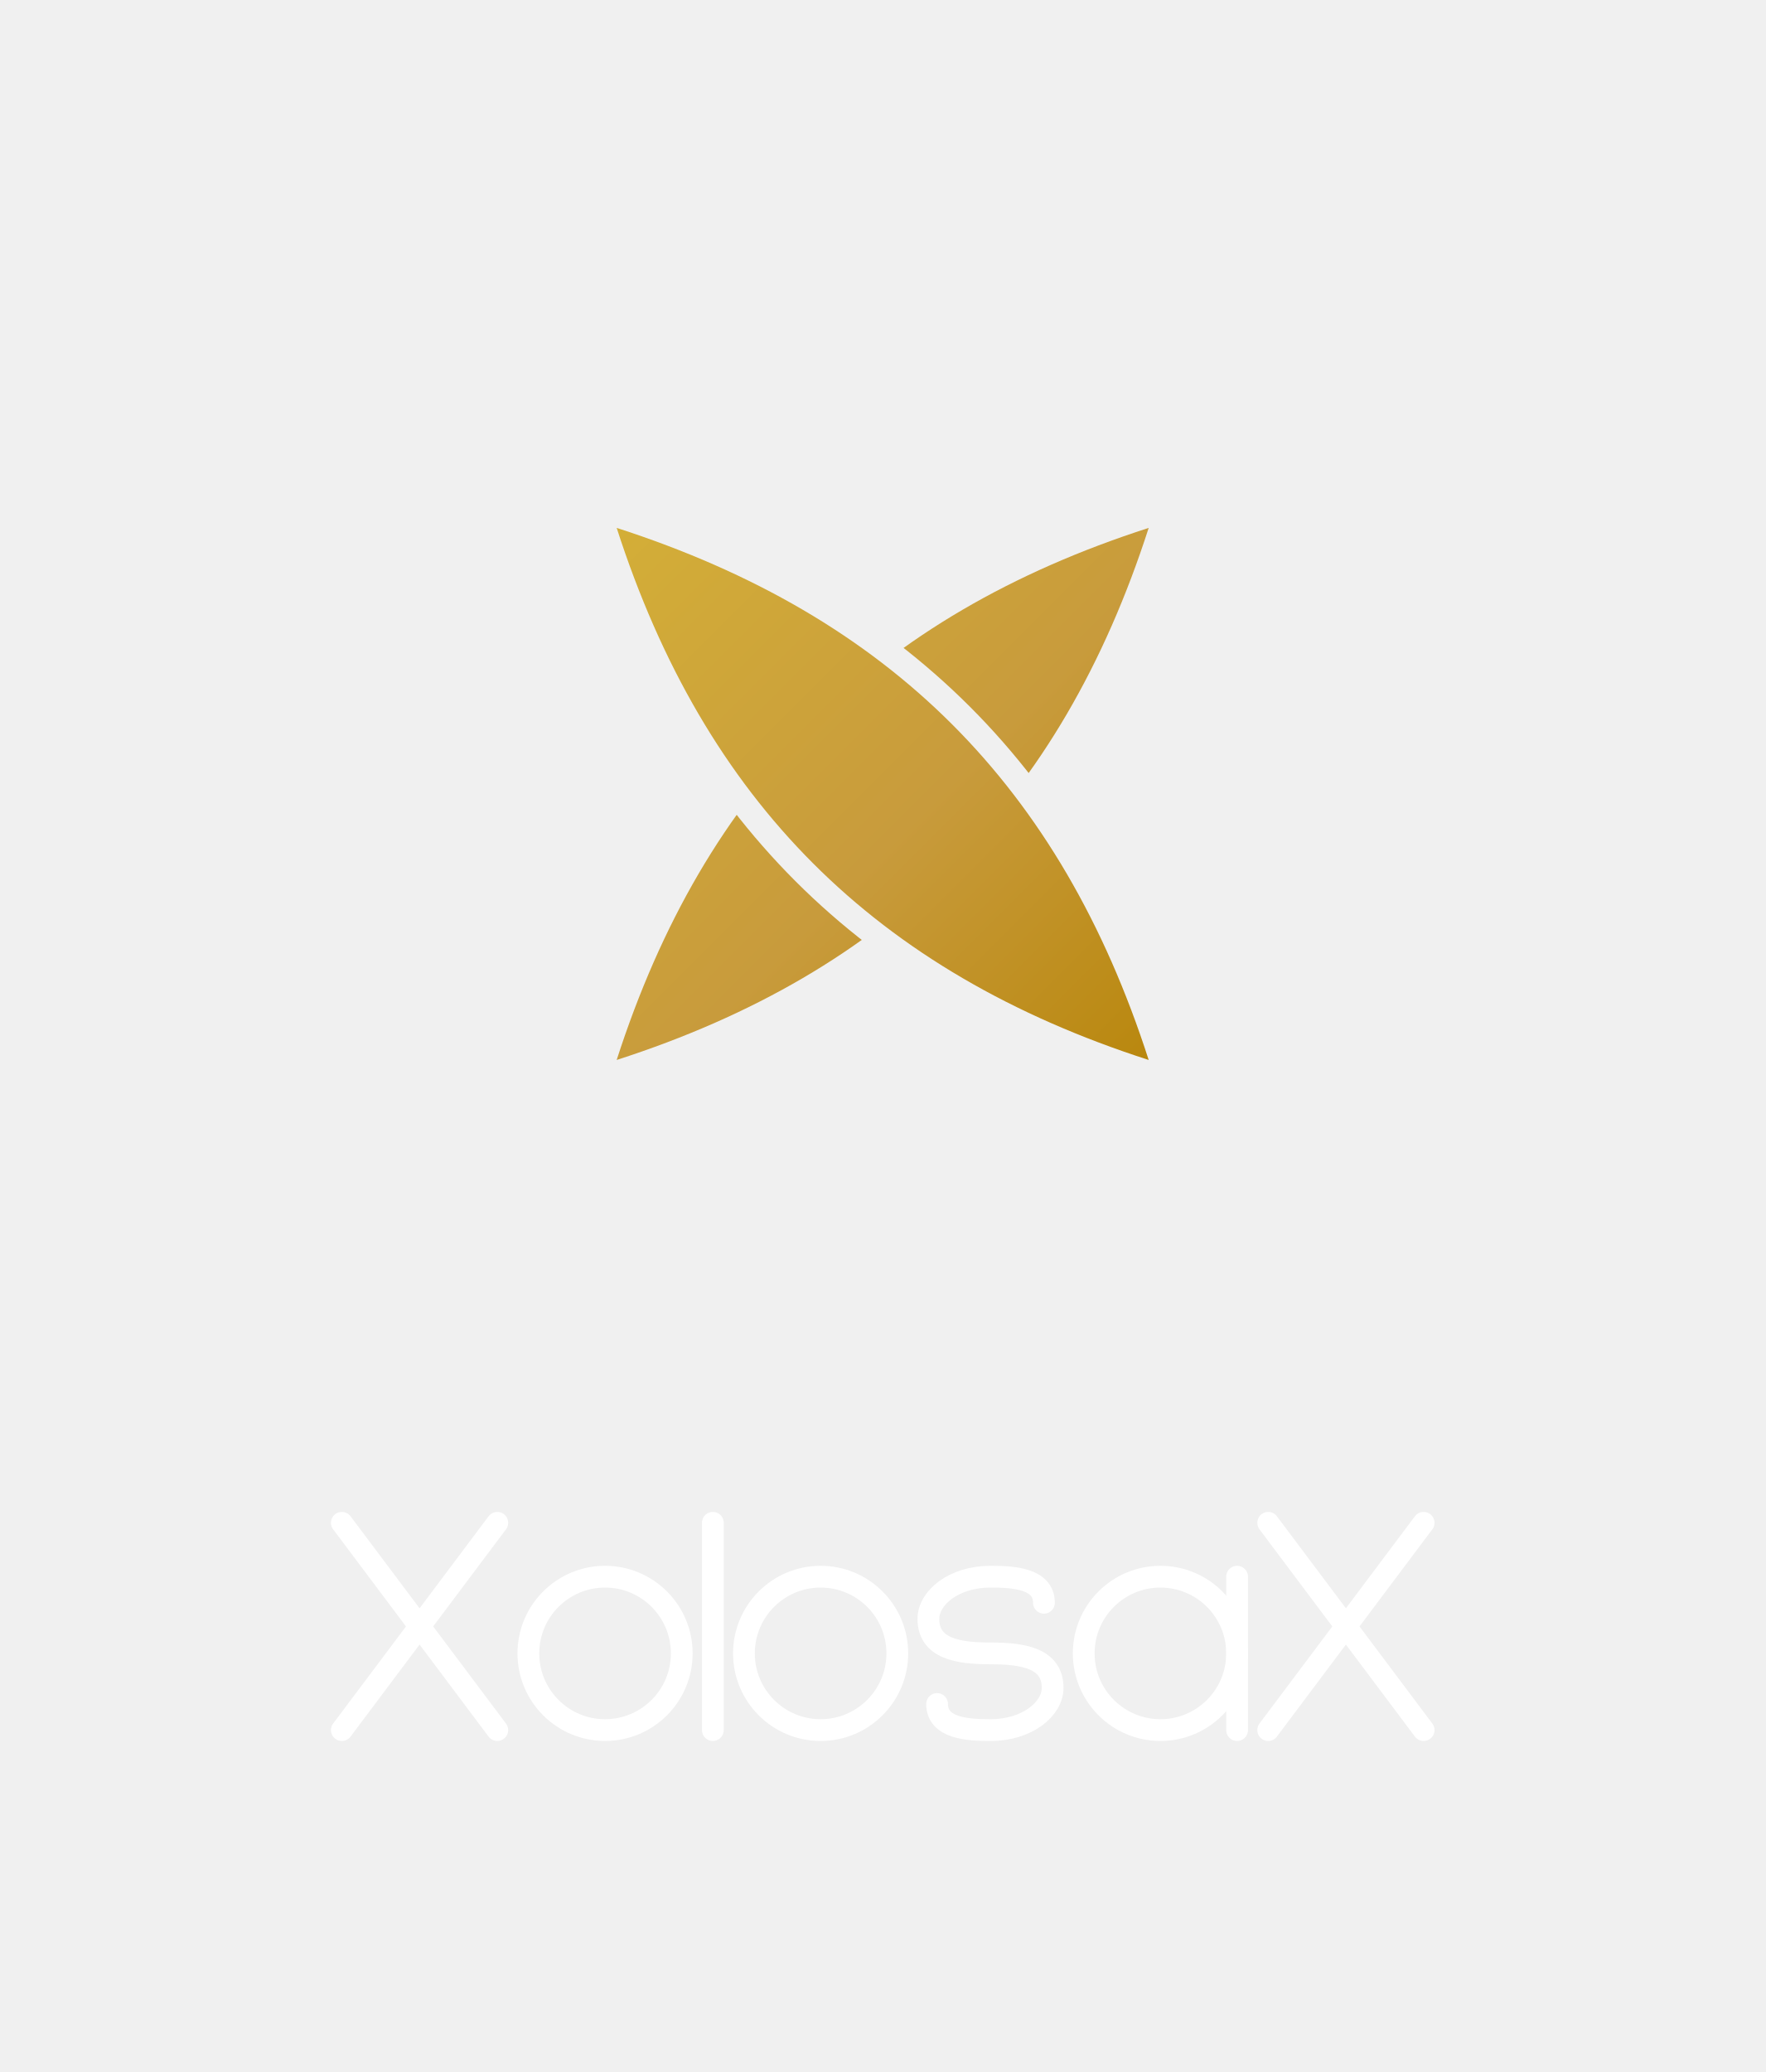
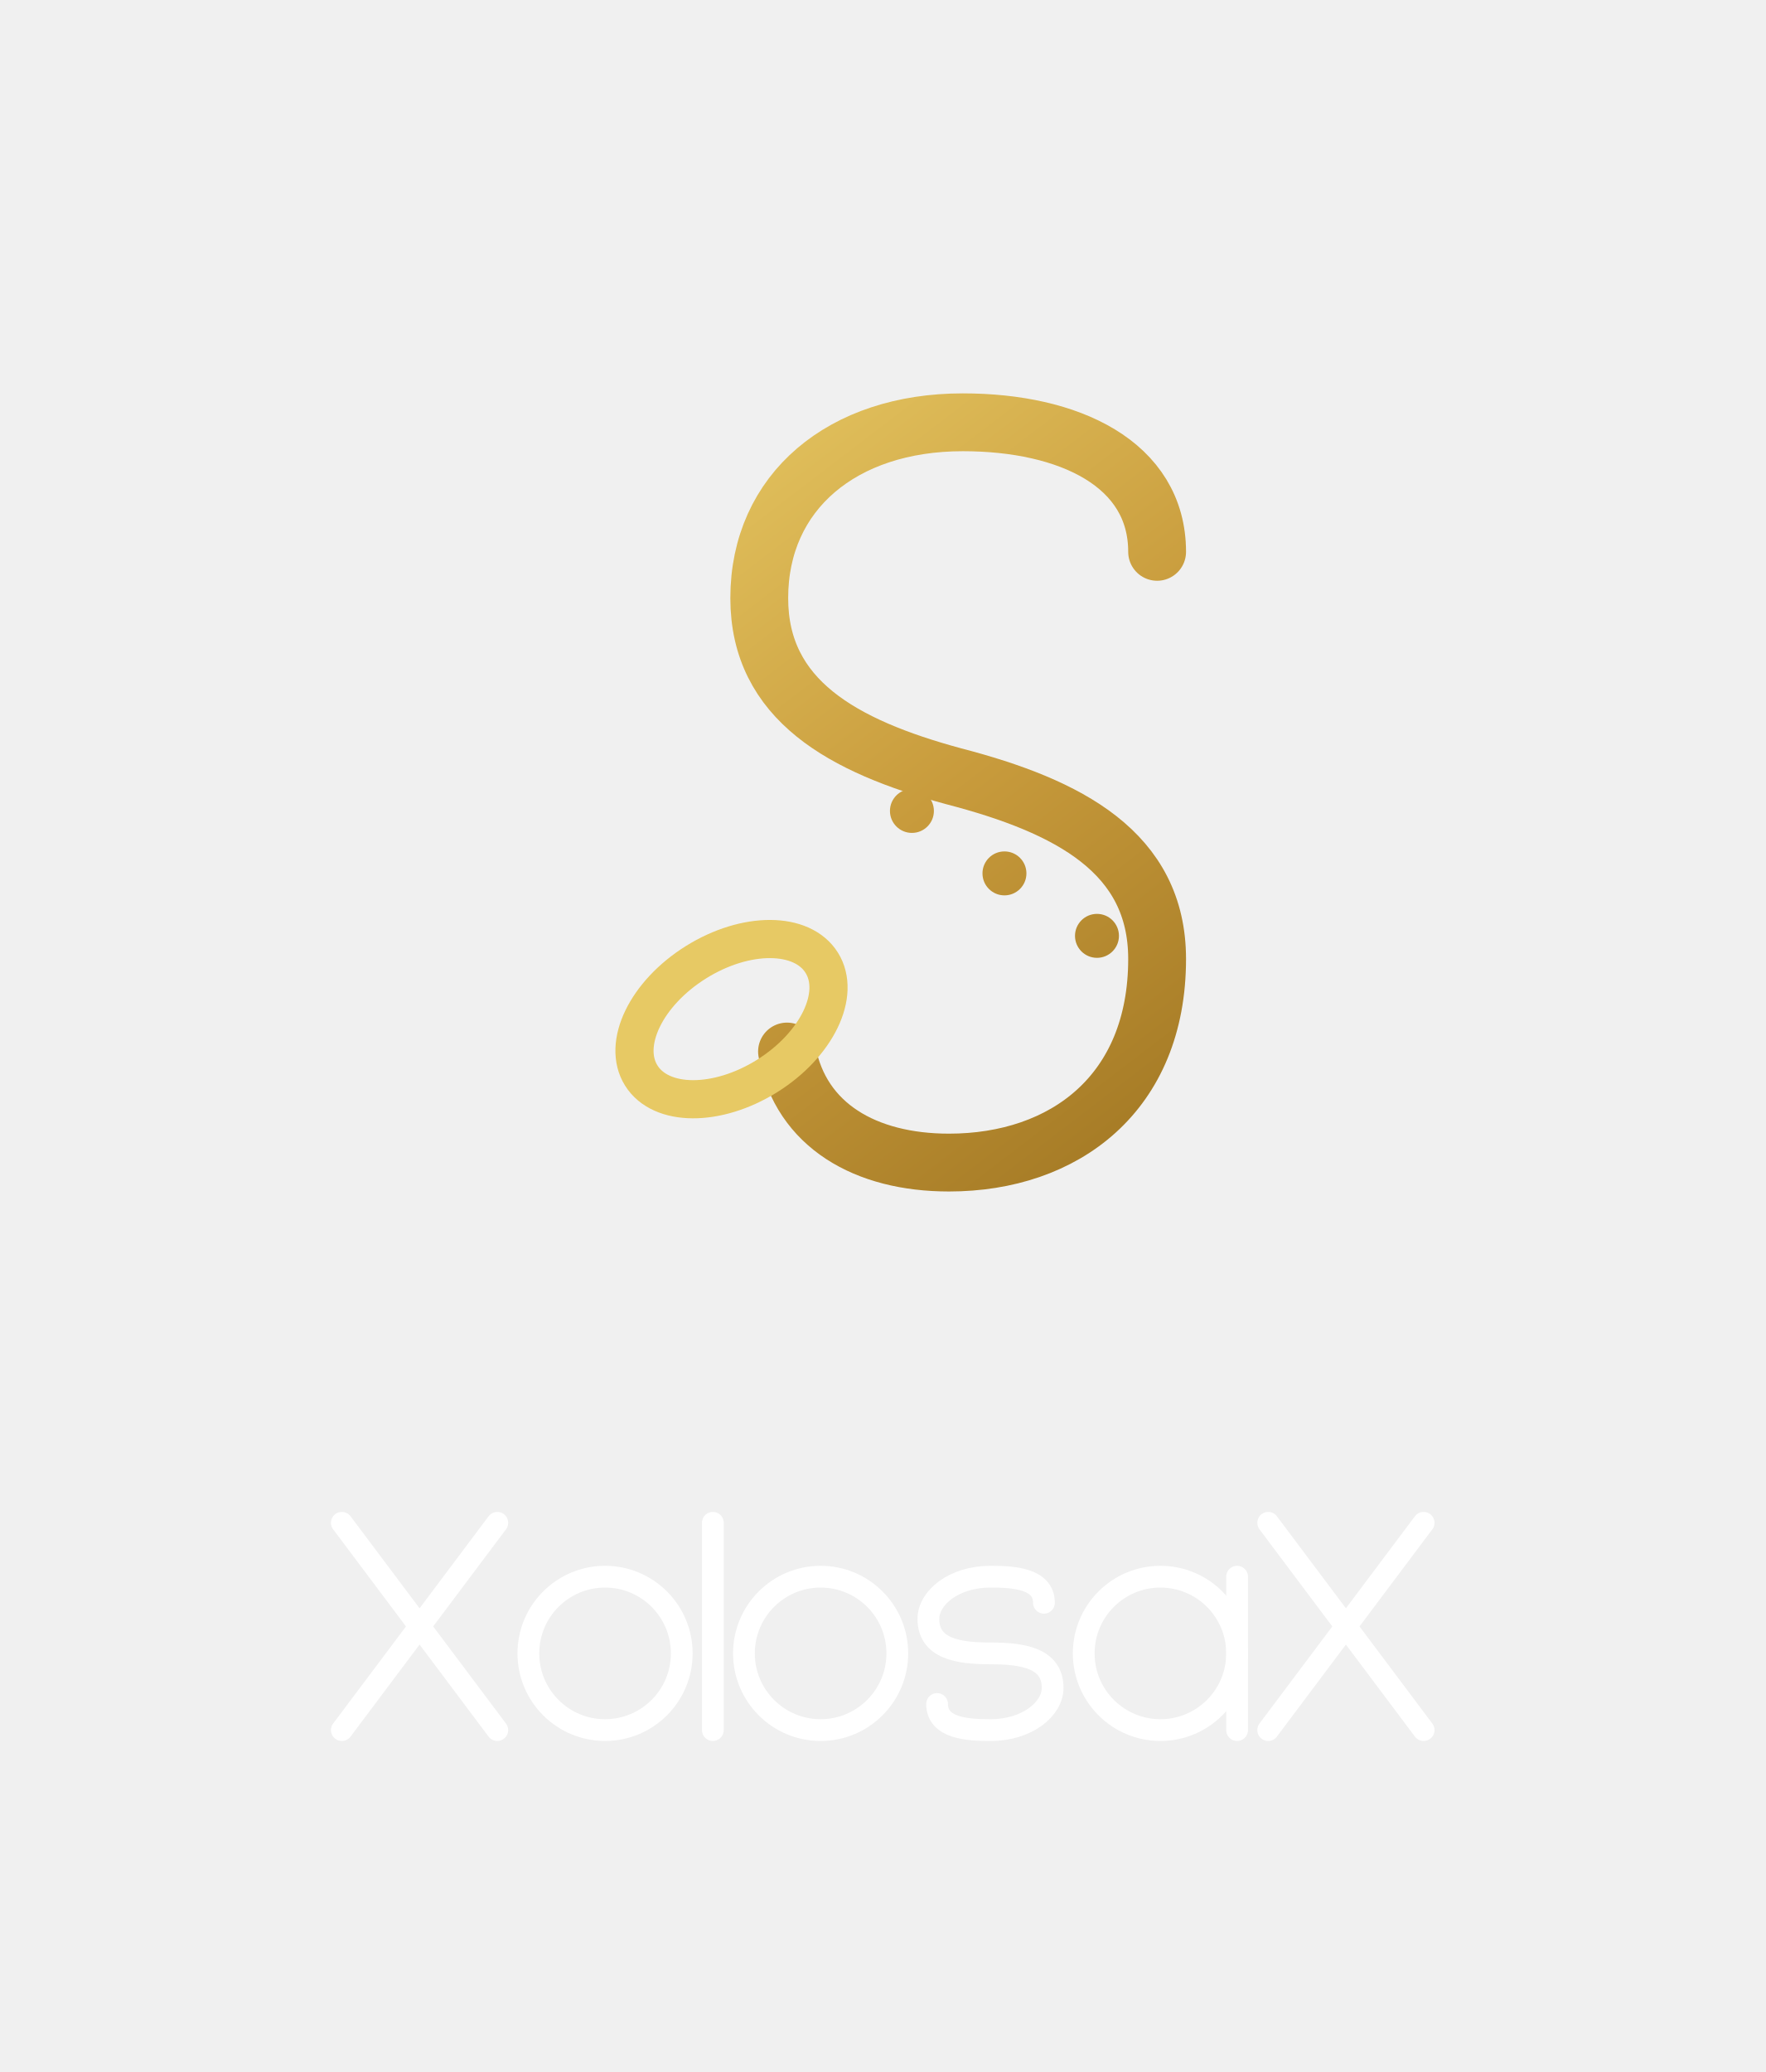
<svg xmlns="http://www.w3.org/2000/svg" viewBox="0 0 411.4 482.8" width="411.4" height="482.8" role="img" aria-label="XolosaX">
  <g transform="translate(70,70)">
    <g transform="translate(20.7,0) scale(0.4492)">
      <defs>
-         <linearGradient id="lgver" x1="110" y1="110" x2="402" y2="402" gradientUnits="userSpaceOnUse">
-           <stop offset="0" stop-color="#D4AF37" />
-           <stop offset="0.55" stop-color="#C89B3C" />
-           <stop offset="1" stop-color="#B8860B" />
+         <linearGradient id="lgver" x1="120" y1="90" x2="380" y2="430" gradientUnits="userSpaceOnUse">
+           <stop offset="0" stop-color="#E7C964" />
+           <stop offset="0.5" stop-color="#C89B3C" />
+           <stop offset="1" stop-color="#9D7320" />
        </linearGradient>
-         <mask id="m_lgver">
-           <rect width="512" height="512" fill="#fff" />
-           <path d="M118.00,118.00 C163.76,259.92 252.08,348.24 394.00,394.00 C348.24,252.08 259.92,163.76 118.00,118.00 Z" fill="#000" stroke="#000" stroke-width="26" />
-         </mask>
      </defs>
-       <path d="M394.00,118.00 C252.08,163.76 163.76,252.08 118.00,394.00 C259.92,348.24 348.24,259.92 394.00,118.00 Z" fill="url(#lgver)" mask="url(#m_lgver)" />
-       <path d="M118.00,118.00 C163.76,259.92 252.08,348.24 394.00,394.00 C348.24,252.08 259.92,163.76 118.00,118.00 Z" fill="url(#lgver)" />
+       <g transform="translate(-9.63,-59.18) scale(1.2)">
+         <path d="M340,158 C340,120 302,102 256,102 C204,102 168,132 168,178 C168,222 204,242 252,255 C302,268 340,288 340,334 C340,392 300,422 250,422 C214,422 186,406 180,374" fill="none" stroke="url(#lgver)" stroke-width="25" stroke-linecap="round" stroke-linejoin="round" />
+         <g transform="translate(156,360) rotate(-32)">
+           <ellipse cx="0" cy="0" rx="46" ry="29" fill="none" stroke="url(#lgver)" stroke-width="16.5" />
+         </g>
+         <circle cx="234" cy="270" r="9.5" fill="url(#lgver)" />
+         <circle cx="274" cy="297" r="9.5" fill="url(#lgver)" />
+         <circle cx="314" cy="324" r="9.5" fill="url(#lgver)" />
+       </g>
    </g>
    <g transform="translate(0.0,280.0) scale(0.2415)">
      <g transform="translate(40,0)" fill="none" stroke="#FFFFFF" stroke-width="21" stroke-linecap="round" stroke-linejoin="round">
        <g transform="translate(0,0)">
          <path d="M0,20 L150,220" />
          <path d="M0,220 L150,20" />
        </g>
        <g transform="translate(180,0)">
          <circle cx="74" cy="146" r="74" fill="none" />
        </g>
        <g transform="translate(358,0)">
          <path d="M0,20 L0,220" />
        </g>
        <g transform="translate(388,0)">
          <circle cx="74" cy="146" r="74" fill="none" />
        </g>
        <g transform="translate(566,0)">
          <path d="M 111.49,97.16 C 111.49,73.48 81.52,72 59.94,72 C 23.98,72 0,92.72 0,112.7 C 0,141.56 28.77,146 59.94,146 C 91.11,146 119.88,150.44 119.88,179.3 C 119.88,199.28 95.9,220 59.94,220 C 38.36,220 8.39,218.52 8.39,194.84" fill="none" />
        </g>
        <g transform="translate(715.88,0)">
          <circle cx="74" cy="146" r="74" fill="none" />
          <path d="M148,72 L148,220" />
        </g>
        <g transform="translate(893.88,0)">
          <path d="M0,20 L150,220" />
          <path d="M0,220 L150,20" />
        </g>
      </g>
    </g>
  </g>
</svg>
